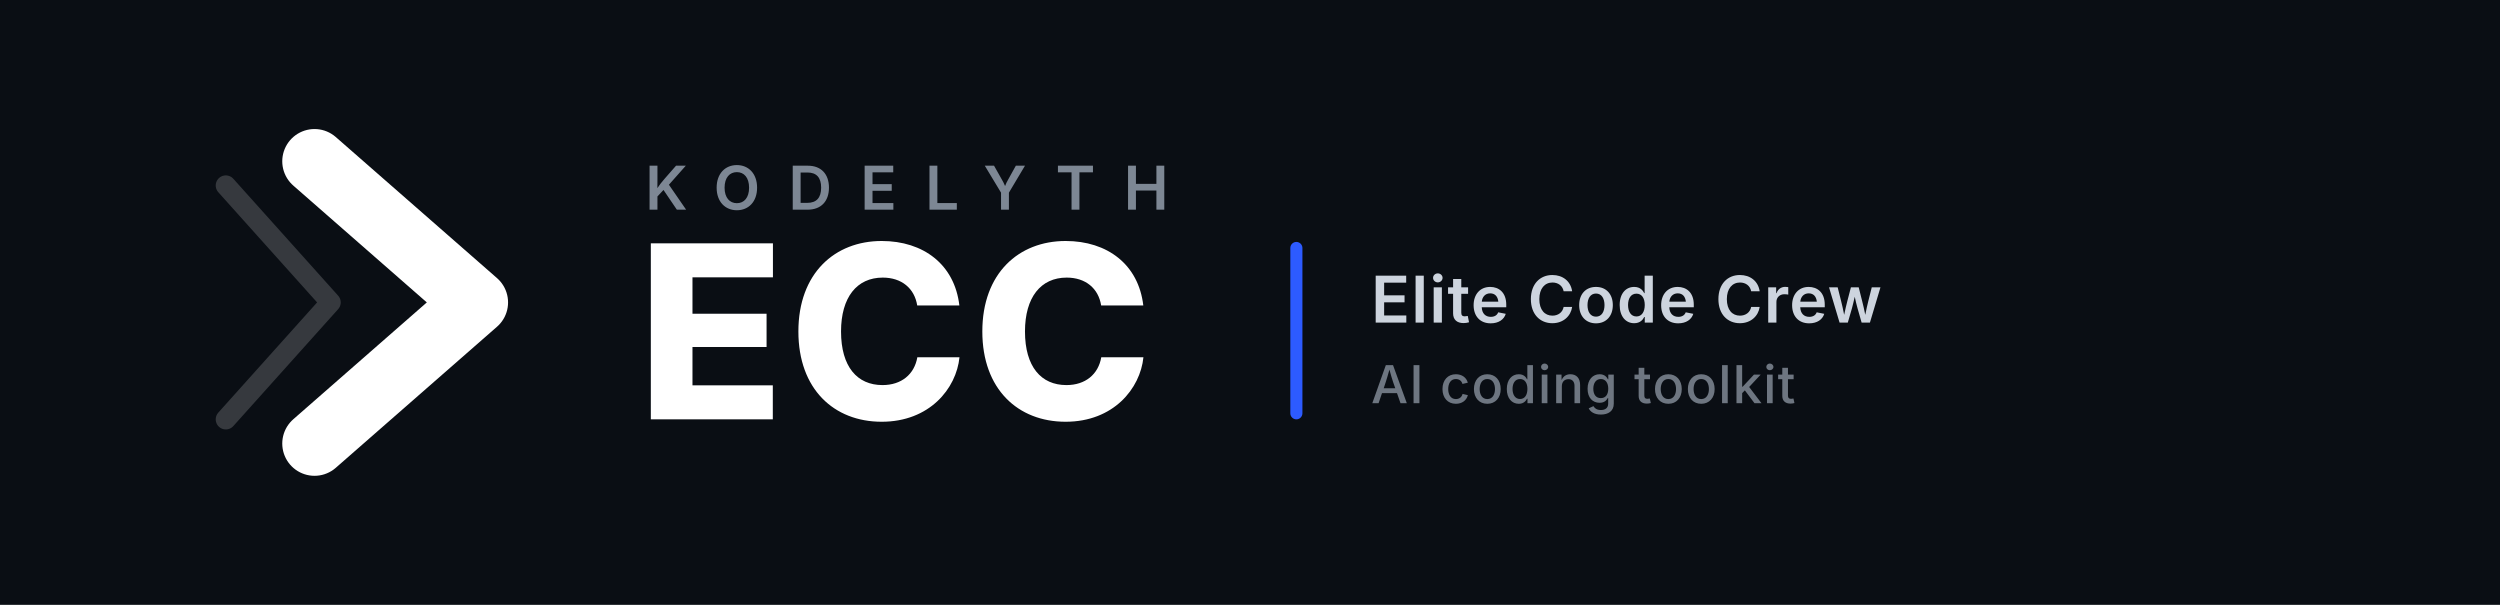
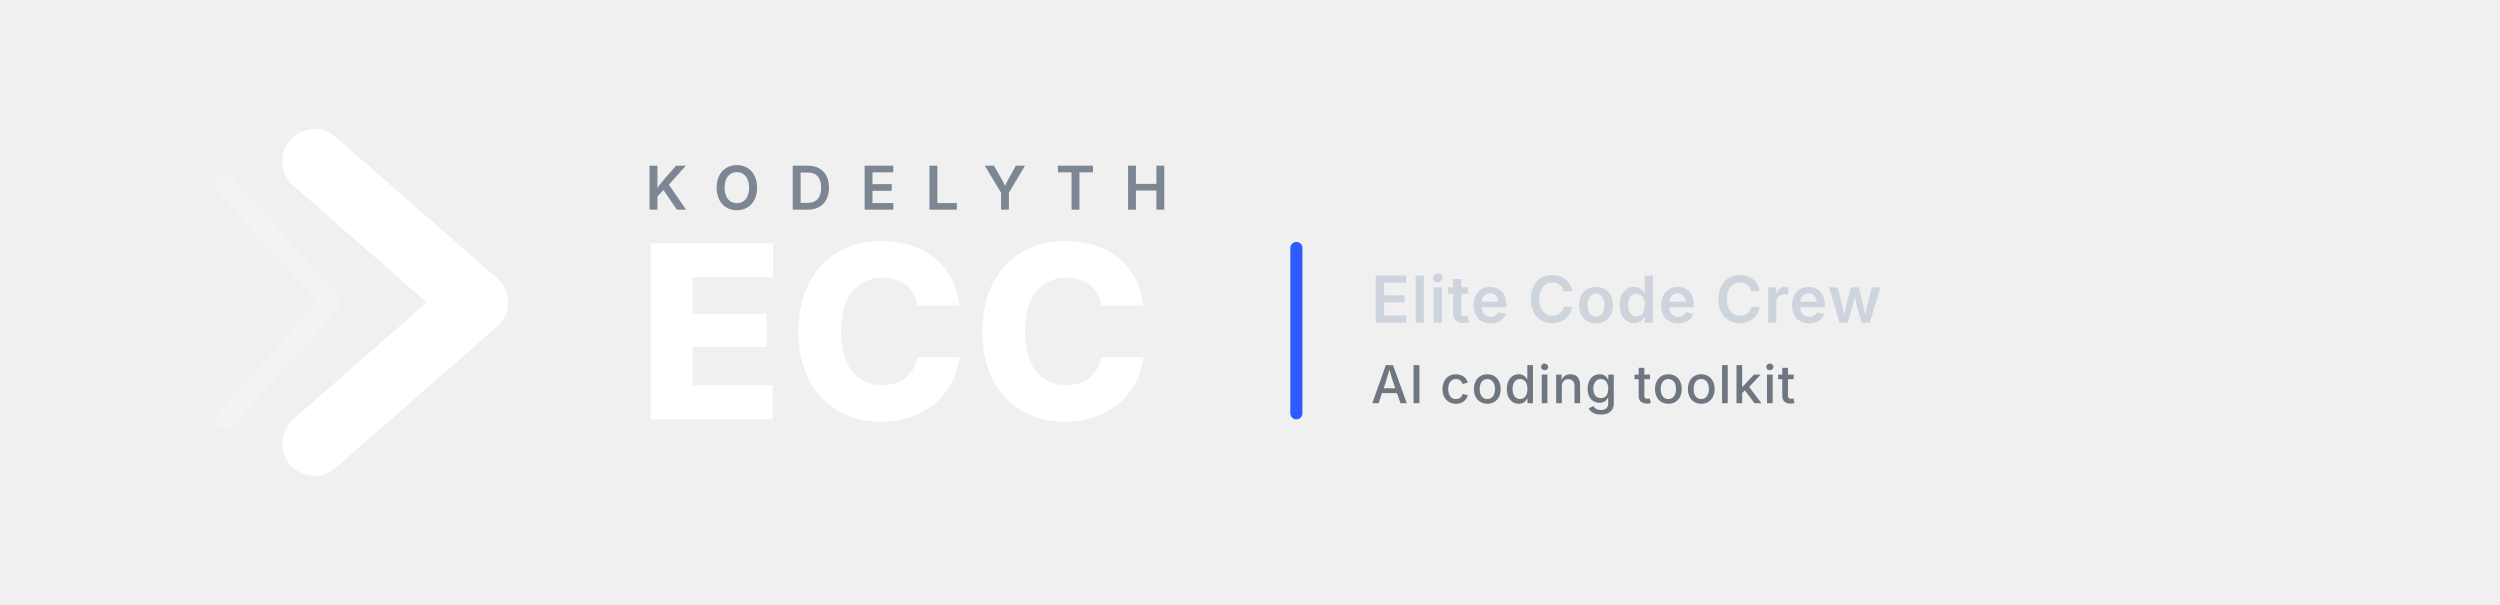
<svg xmlns="http://www.w3.org/2000/svg" viewBox="0 0 620 150" font-family="Space Grotesk, Avenir Next, Inter, system-ui, sans-serif">
-   <rect width="620" height="150" fill="#0a0e14" />
  <g stroke-linecap="round" stroke-linejoin="round" fill="none" stroke="#ffffff">
    <polyline points="56,46 82,75 56,104" stroke-width="5" stroke-opacity="0.18" />
    <polyline points="78,40 118,75 78,110" stroke-width="16" />
  </g>
  <text x="160" y="52" font-size="15" font-weight="600" fill="#7d8794" letter-spacing="7">KODELYTH</text>
  <text x="158" y="104" font-size="60" font-weight="800" fill="#ffffff" letter-spacing="1">ECC</text>
  <rect x="320" y="60" width="3" height="44" rx="1.5" fill="#2d5bff" />
  <text x="340" y="80" font-size="16" font-weight="600" fill="#cdd4de" letter-spacing="0.3">Elite Code Crew</text>
  <text x="340" y="100" font-size="13" font-weight="500" fill="#6e7681" letter-spacing="0.3">AI coding toolkit</text>
</svg>
